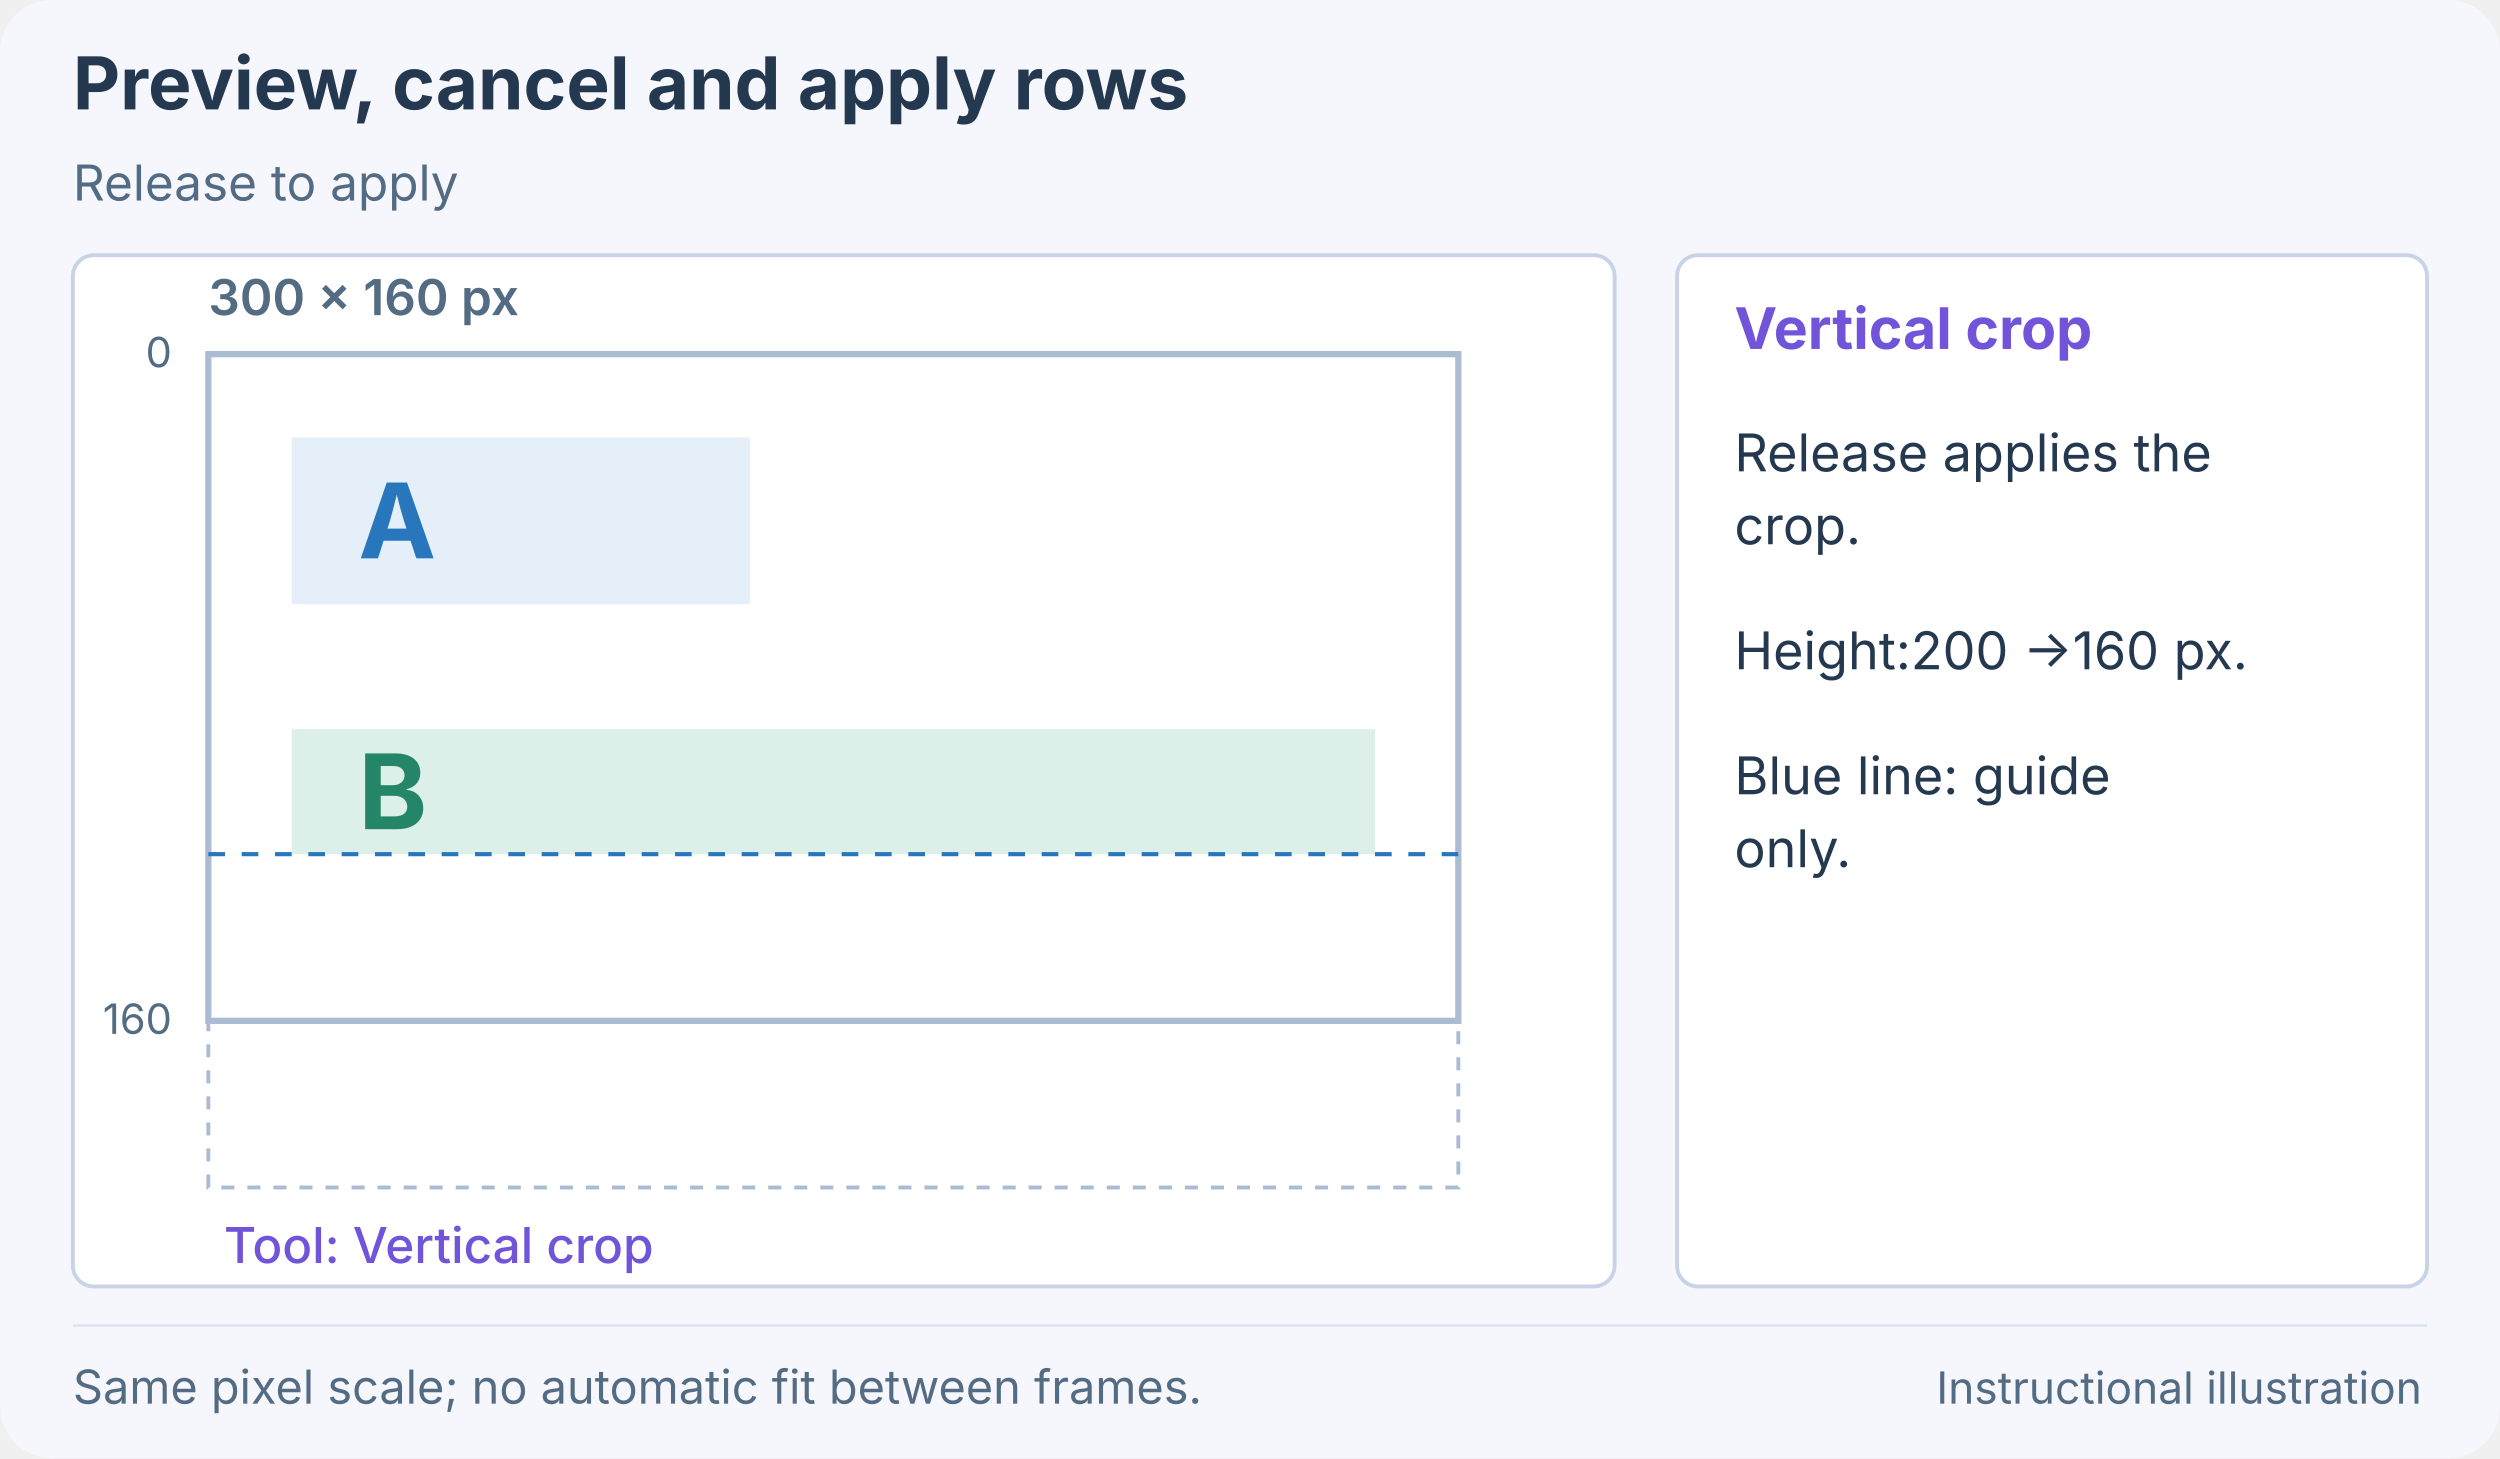
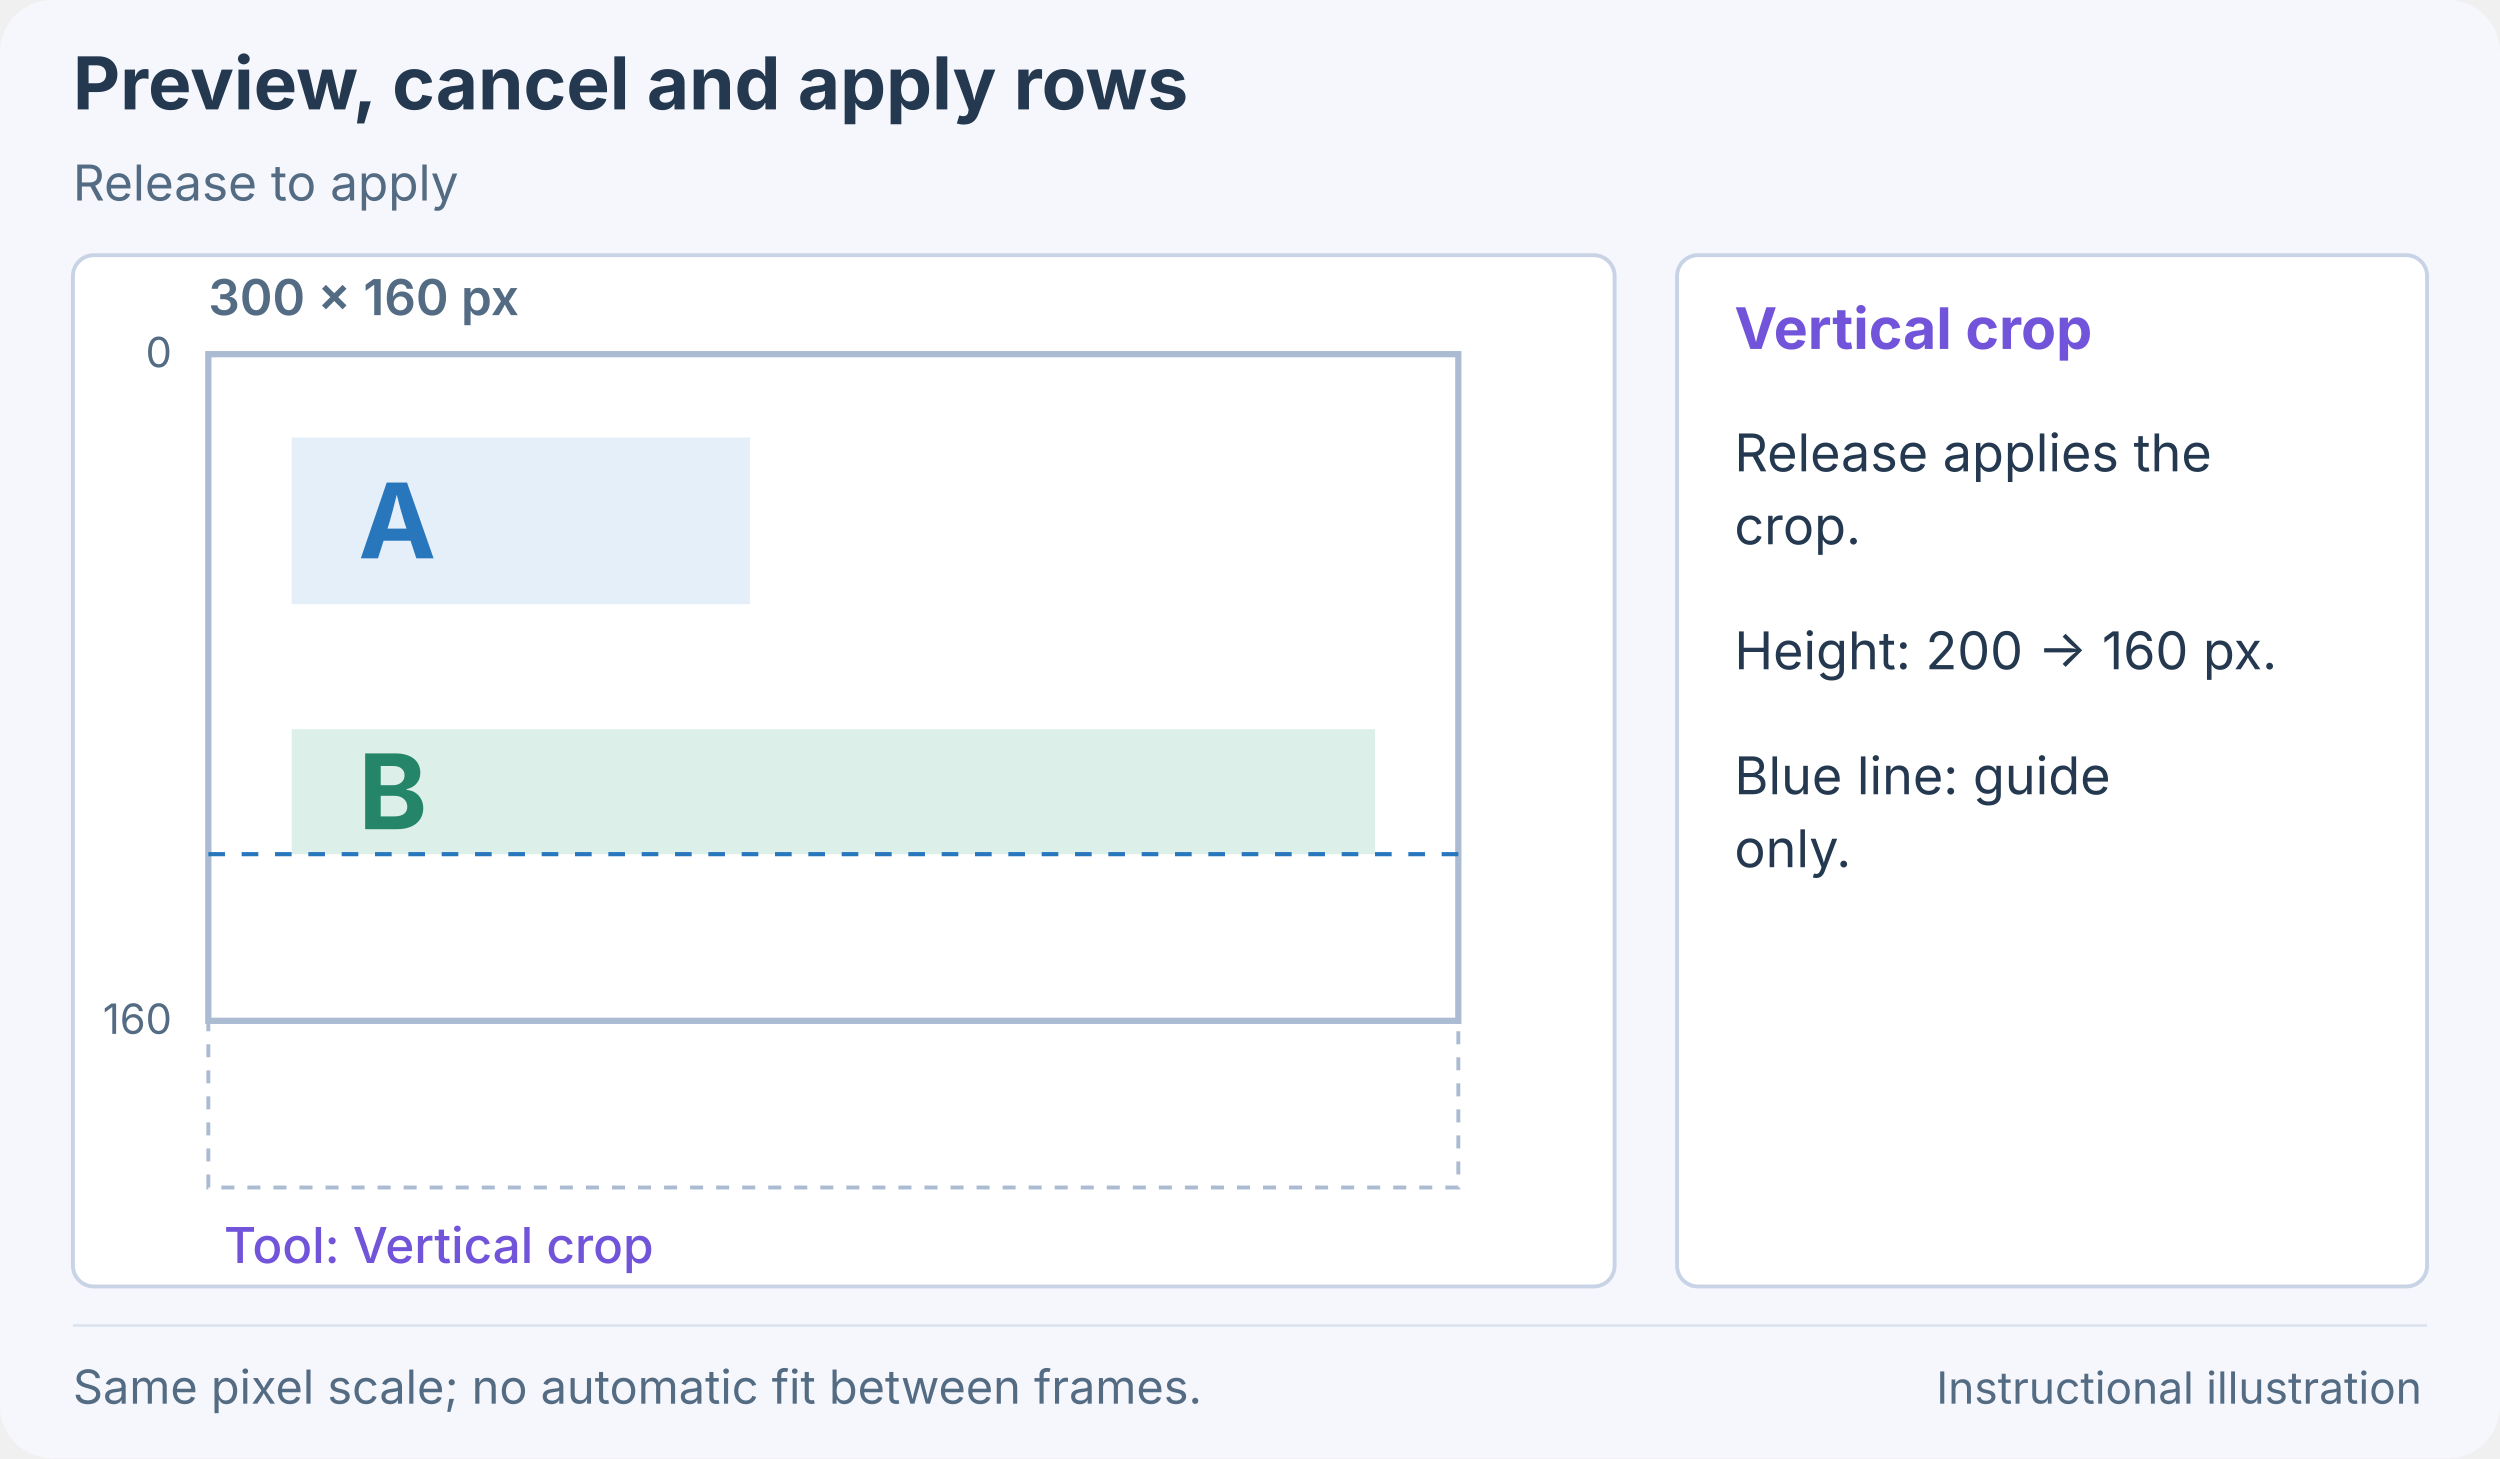
<svg xmlns="http://www.w3.org/2000/svg" width="960" height="560" viewBox="0 0 960 560" role="img" aria-labelledby="title desc">
  <rect width="960" height="560" rx="20" fill="#f5f7fc" />
  <g font-family="system-ui,-apple-system,PingFang SC,Microsoft YaHei,sans-serif">
    <text x="28" y="42" font-size="28" fill="#24384f" font-weight="700" text-anchor="start">Preview, cancel and apply rows</text>
    <text x="28" y="77" font-size="19" fill="#536b83" font-weight="400" text-anchor="start">Release to apply</text>
    <rect x="28" y="98" width="592" height="396" rx="8" fill="white" stroke="#c8d3e6" stroke-width="1.5" />
    <text x="80" y="121" font-size="19" fill="#536b83" font-weight="600" text-anchor="start">300 × 160 px</text>
    <rect x="80" y="136" width="480" height="320" rx="0" fill="none" stroke="#aabbd2" stroke-width="1.5" stroke-dasharray="5 5" />
    <g transform="translate(80 136) scale(1.6)">
      <rect x="0" y="0" width="300" height="160" rx="0" fill="white" stroke="#aabbd2" stroke-width="1.5" />
      <rect x="20" y="20" width="110" height="40" rx="0" fill="#e5effa" stroke="none" stroke-width="1.5" />
      <text x="36" y="49" font-size="25" fill="#2877bd" font-weight="700" text-anchor="start">A</text>
      <rect x="20" y="90" width="260" height="30" rx="0" fill="#dcefe9" stroke="none" stroke-width="1.5" />
      <text x="36" y="114" font-size="25" fill="#258568" font-weight="700" text-anchor="start">B</text>
      <path d="M0 120 L300 120" fill="none" stroke="#2877bd" stroke-width="1" stroke-dasharray="4 4" />
    </g>
    <text x="66" y="141" font-size="16" fill="#536b83" font-weight="400" text-anchor="end">0</text>
    <text x="66" y="397.0" font-size="16" fill="#536b83" font-weight="400" text-anchor="end">160</text>
    <text x="86" y="485" font-size="19" fill="#7154d9" font-weight="550" text-anchor="start">Tool: Vertical crop</text>
    <rect x="644" y="98" width="288" height="396" rx="8" fill="white" stroke="#c8d3e6" stroke-width="1.5" />
    <text x="666" y="134" font-size="22" fill="#7154d9" font-weight="650" text-anchor="start">Vertical crop</text>
    <text x="666" y="181" font-size="20" fill="#24384f" font-weight="400" text-anchor="start">Release applies the</text>
    <text x="666" y="209" font-size="20" fill="#24384f" font-weight="400" text-anchor="start">crop.</text>
-     <text x="666" y="257" font-size="20" fill="#24384f" font-weight="400" text-anchor="start">Height:200 →160 px.</text>
+     <text x="666" y="257" font-size="20" fill="#24384f" font-weight="400" text-anchor="start">Height: 200 → 160 px.</text>
    <text x="666" y="305" font-size="20" fill="#24384f" font-weight="400" text-anchor="start">Blue line: guide</text>
    <text x="666" y="333" font-size="20" fill="#24384f" font-weight="400" text-anchor="start">only.</text>
    <path d="M28 509 L932 509" fill="none" stroke="#dbe3ef" stroke-width="1" />
    <text x="28" y="539" font-size="18" fill="#536b83" font-weight="400" text-anchor="start">Same pixel scale; no automatic fit between frames.</text>
    <text x="930" y="539" font-size="17" fill="#536b83" font-weight="400" text-anchor="end">Instructional illustration</text>
  </g>
</svg>
